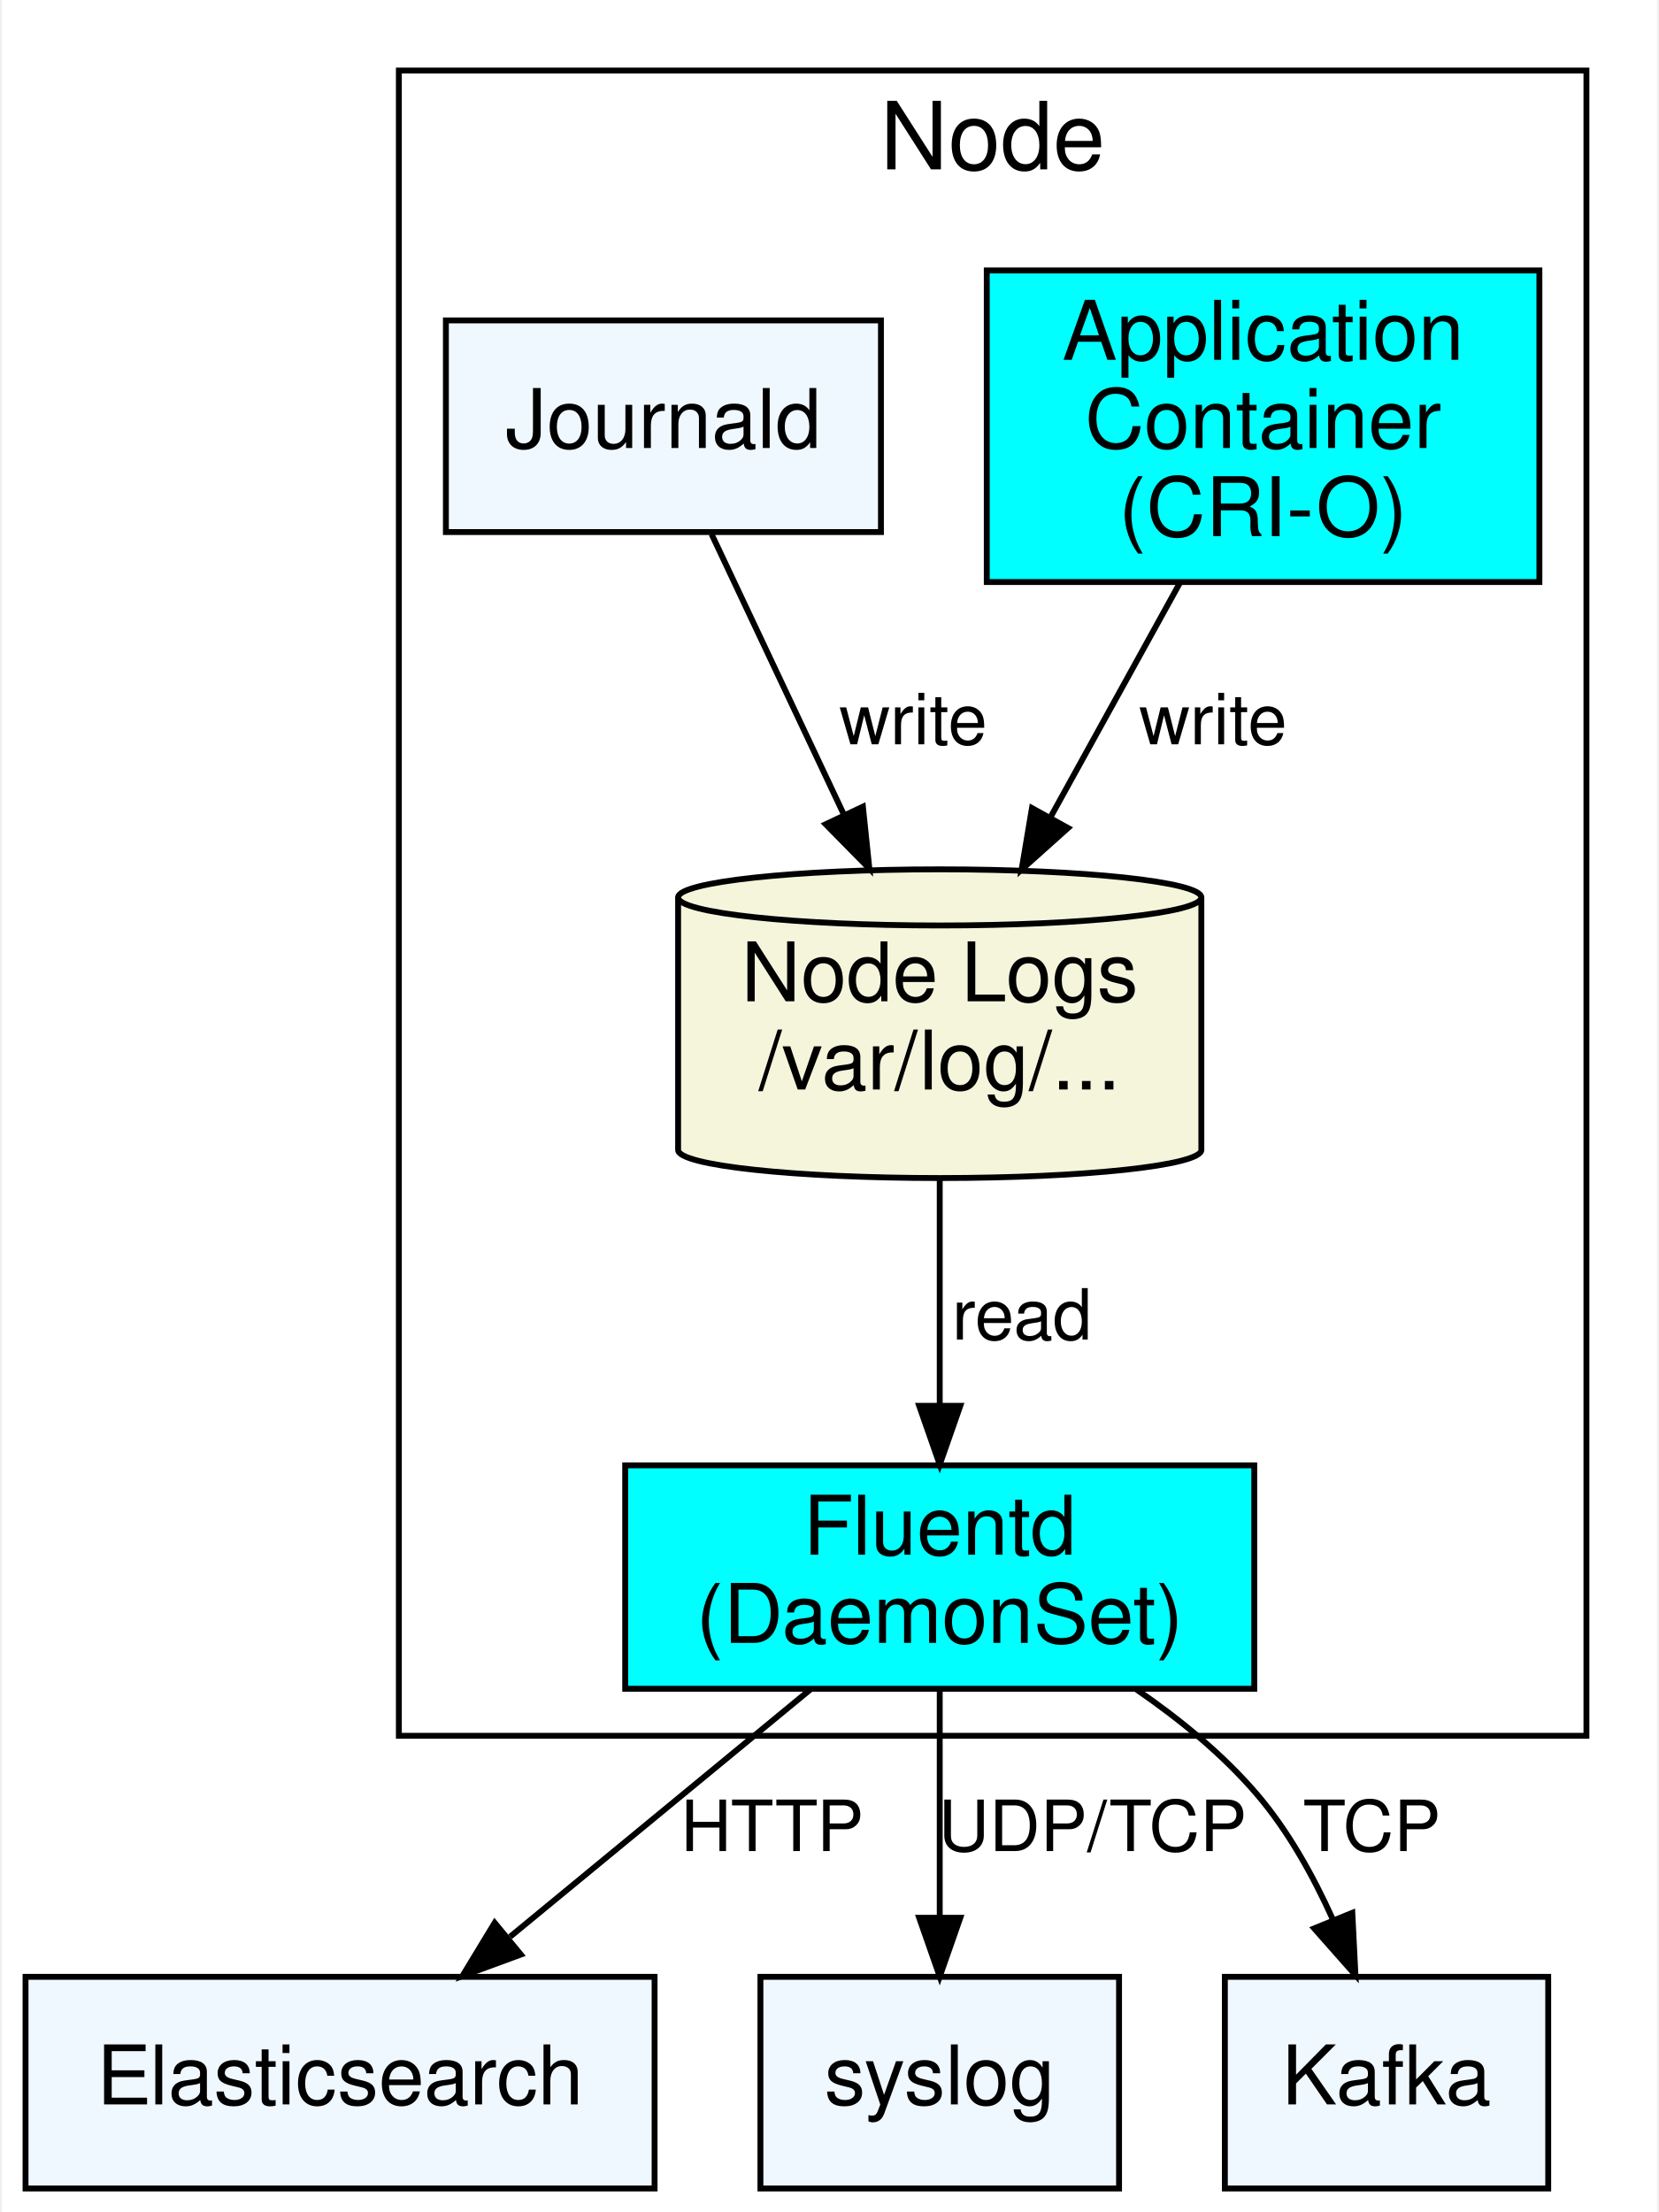
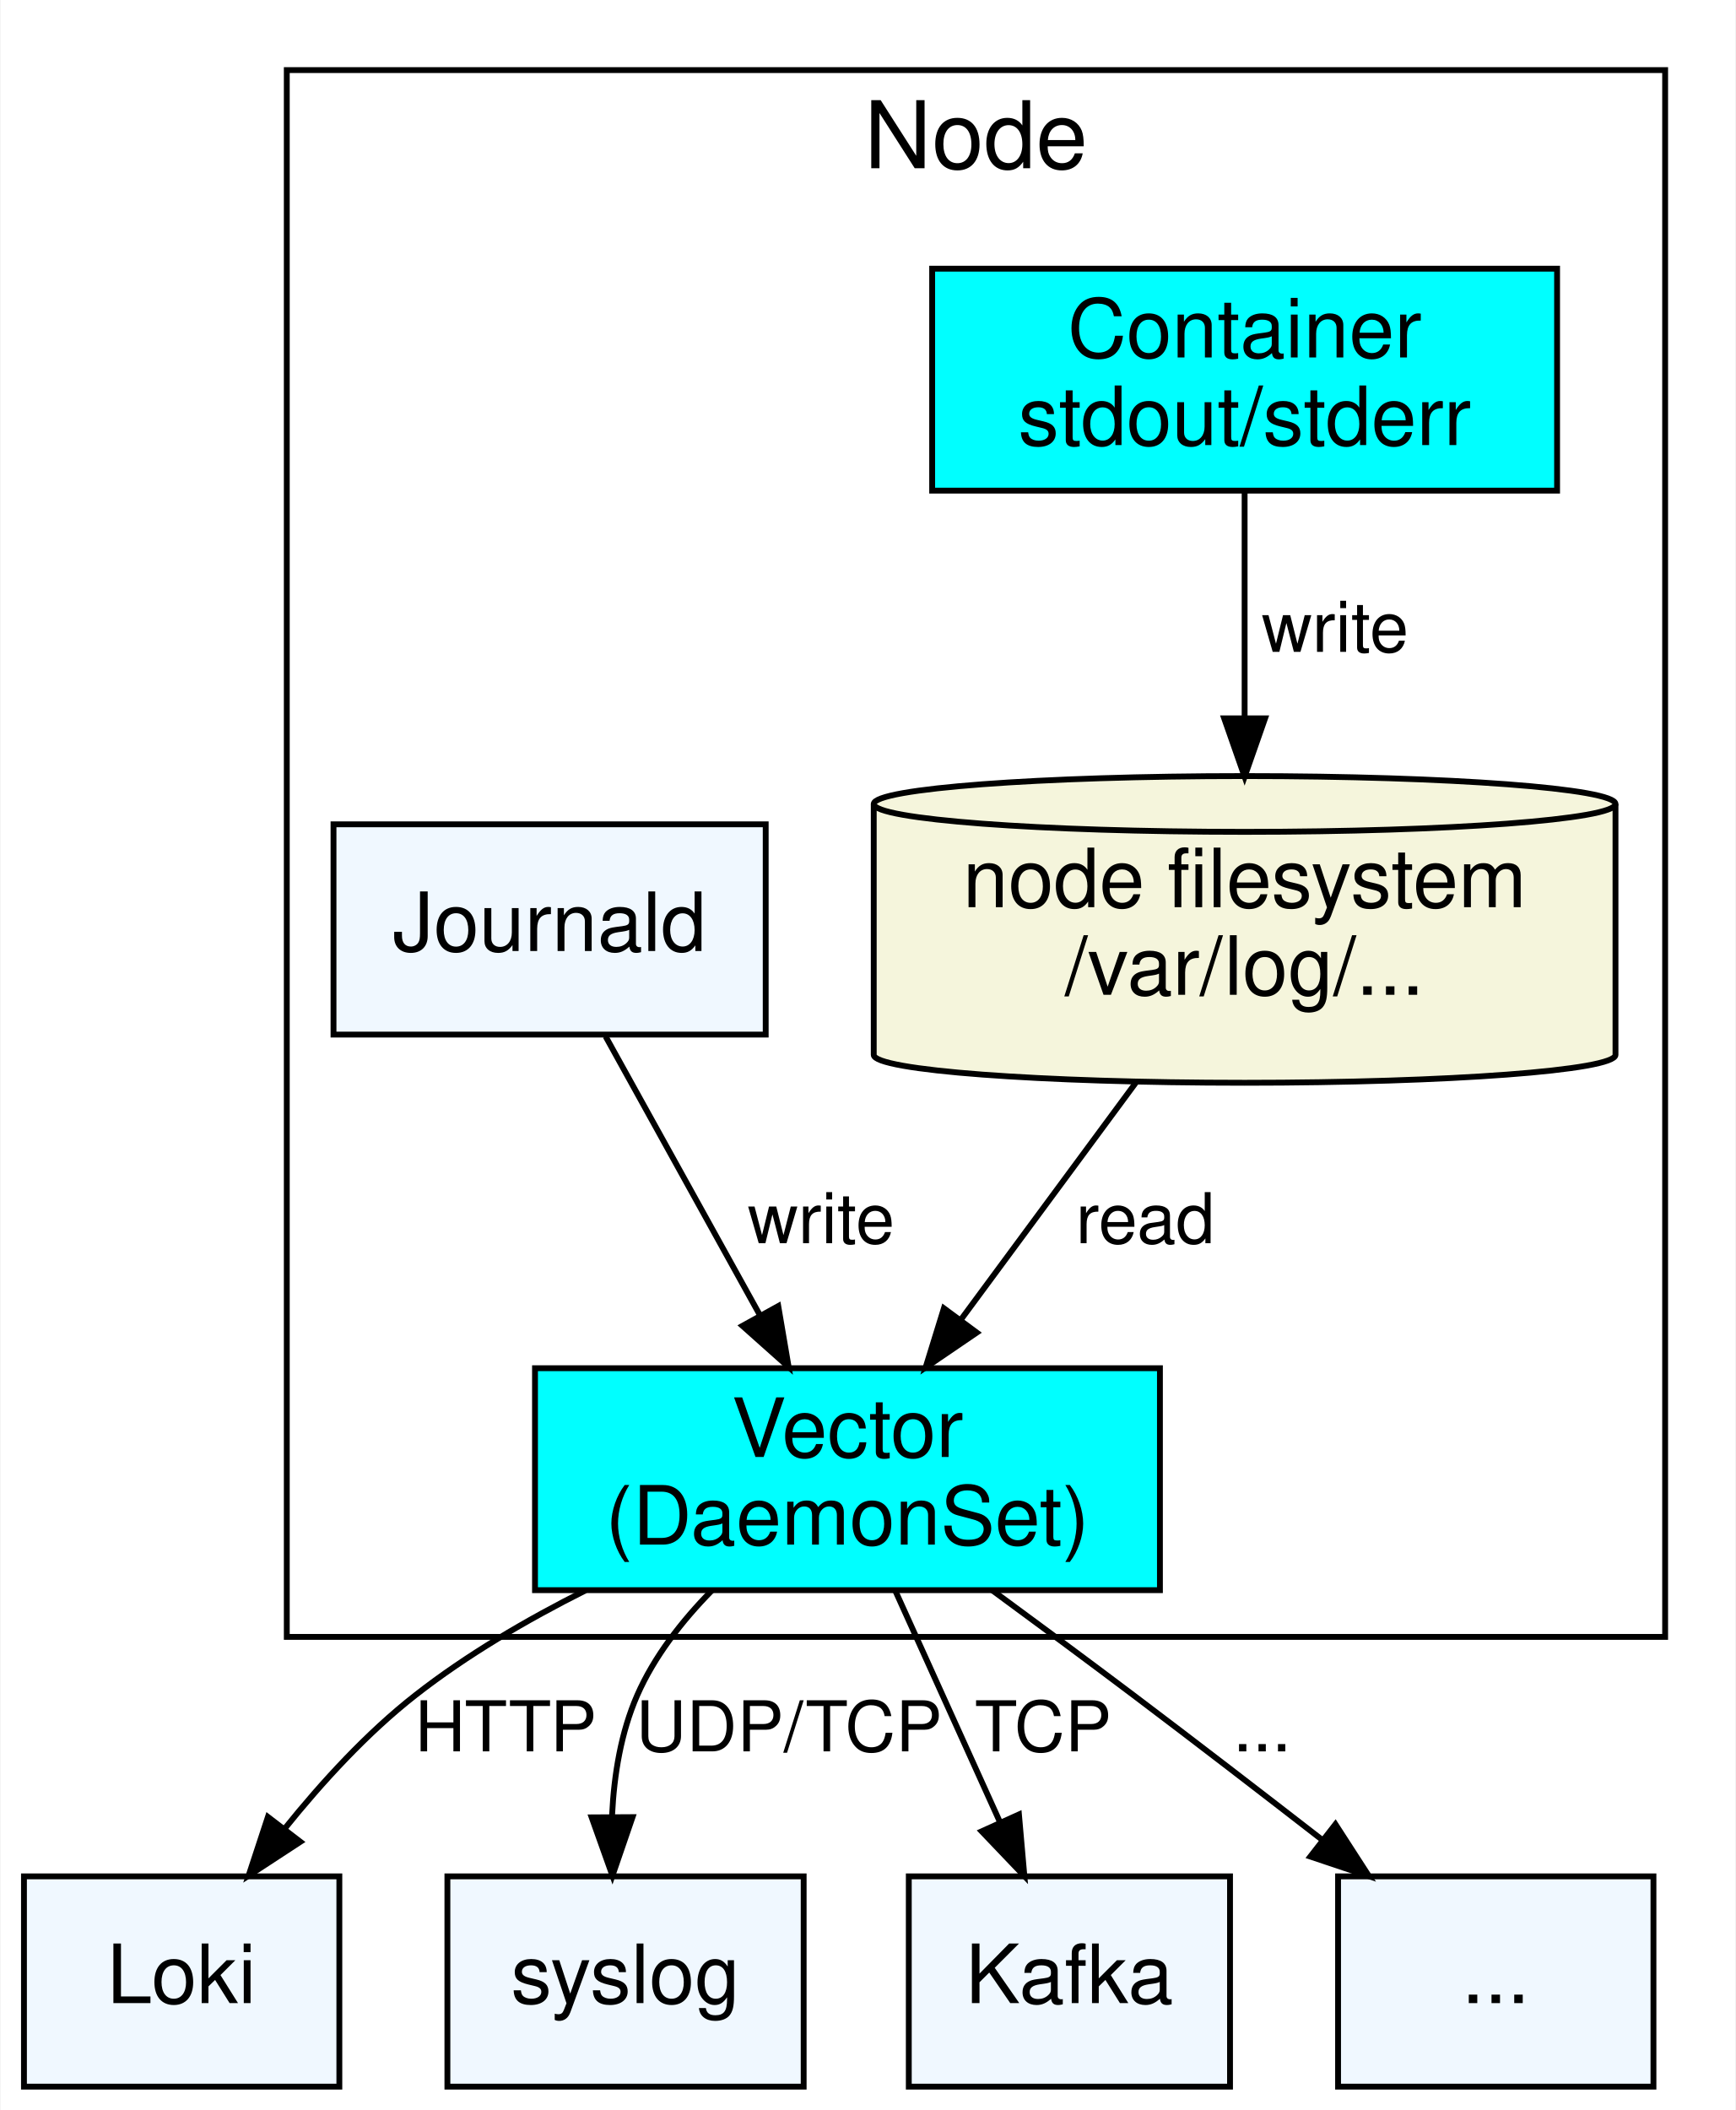
- <svg xmlns="http://www.w3.org/2000/svg" width="282pt" height="376pt" viewBox="0.00 0.00 281.50 376.25">
-   <g id="graph0" class="graph" transform="scale(1 1) rotate(0) translate(4 372.25)">
-     <polygon fill="white" stroke="transparent" points="-4,4 -4,-372.25 277.5,-372.25 277.5,4 -4,4" />
+ <svg xmlns="http://www.w3.org/2000/svg" width="297pt" height="361pt" viewBox="0.00 0.00 297.00 361.25">
+   <g id="graph0" class="graph" transform="scale(1 1) rotate(0) translate(4 357.25)">
+     <polygon fill="white" stroke="transparent" points="-4,4 -4,-357.25 293,-357.25 293,4 -4,4" />
    <g id="clust1" class="cluster">
-       <polygon fill="none" stroke="black" points="63.5,-77 63.5,-360.25 265.5,-360.25 265.5,-77 63.5,-77" />
-       <text text-anchor="middle" x="164.5" y="-343.45" font-family="Helvetica,sans-Serif" font-size="16.00">Node</text>
+       <polygon fill="none" stroke="black" points="45,-77 45,-345.25 281,-345.25 281,-77 45,-77" />
+       <text text-anchor="middle" x="163" y="-328.45" font-family="Helvetica,sans-Serif" font-size="16.00">Node</text>
    </g>
    <g id="node1" class="node">
-       <path fill="beige" stroke="black" d="M200,-219.6C200,-222.24 180.05,-224.38 155.5,-224.38 130.95,-224.38 111,-222.24 111,-219.6 111,-219.6 111,-176.65 111,-176.65 111,-174.01 130.95,-171.87 155.5,-171.87 180.05,-171.87 200,-174.01 200,-176.65 200,-176.65 200,-219.6 200,-219.6" />
-       <path fill="none" stroke="black" d="M200,-219.6C200,-216.97 180.05,-214.83 155.5,-214.83 130.95,-214.83 111,-216.97 111,-219.6" />
-       <text text-anchor="middle" x="155.5" y="-201.93" font-family="Helvetica,sans-Serif" font-size="14.00">Node Logs</text>
-       <text text-anchor="middle" x="155.5" y="-186.93" font-family="Helvetica,sans-Serif" font-size="14.00">/var/log/...</text>
+       <path fill="beige" stroke="black" d="M272.5,-219.6C272.5,-222.24 244.04,-224.38 209,-224.38 173.96,-224.38 145.5,-222.24 145.5,-219.6 145.5,-219.6 145.5,-176.65 145.5,-176.65 145.5,-174.01 173.96,-171.87 209,-171.87 244.04,-171.87 272.5,-174.01 272.5,-176.65 272.5,-176.65 272.5,-219.6 272.5,-219.6" />
+       <path fill="none" stroke="black" d="M272.5,-219.6C272.5,-216.97 244.04,-214.83 209,-214.83 173.96,-214.83 145.5,-216.97 145.5,-219.6" />
+       <text text-anchor="middle" x="209" y="-201.93" font-family="Helvetica,sans-Serif" font-size="14.00">node filesystem</text>
+       <text text-anchor="middle" x="209" y="-186.93" font-family="Helvetica,sans-Serif" font-size="14.00">/var/log/...</text>
    </g>
    <g id="node4" class="node">
-       <polygon fill="cyan" stroke="black" points="209,-123 102,-123 102,-85 209,-85 209,-123" />
-       <text text-anchor="middle" x="155.5" y="-107.8" font-family="Helvetica,sans-Serif" font-size="14.00">Fluentd</text>
-       <text text-anchor="middle" x="155.5" y="-92.8" font-family="Helvetica,sans-Serif" font-size="14.00">(DaemonSet)</text>
+       <polygon fill="cyan" stroke="black" points="194.5,-123 87.5,-123 87.5,-85 194.5,-85 194.5,-123" />
+       <text text-anchor="middle" x="141" y="-107.8" font-family="Helvetica,sans-Serif" font-size="14.00">Vector</text>
+       <text text-anchor="middle" x="141" y="-92.8" font-family="Helvetica,sans-Serif" font-size="14.00">(DaemonSet)</text>
    </g>
    <g id="edge3" class="edge">
-       <path fill="none" stroke="black" d="M155.5,-171.95C155.5,-160 155.5,-145.67 155.5,-133.34" />
-       <polygon fill="black" stroke="black" points="159,-133.13 155.5,-123.13 152,-133.13 159,-133.13" />
-       <text text-anchor="middle" x="169.5" y="-144.4" font-family="Helvetica,sans-Serif" font-size="12.00">read</text>
+       <path fill="none" stroke="black" d="M190.42,-171.95C181.15,-159.4 169.95,-144.22 160.55,-131.49" />
+       <polygon fill="black" stroke="black" points="163.14,-129.1 154.38,-123.13 157.51,-133.26 163.14,-129.1" />
+       <text text-anchor="middle" x="192" y="-144.4" font-family="Helvetica,sans-Serif" font-size="12.00">read</text>
    </g>
    <g id="node2" class="node">
-       <polygon fill="cyan" stroke="black" points="257.5,-326.25 163.5,-326.25 163.5,-273.25 257.5,-273.25 257.5,-326.25" />
-       <text text-anchor="middle" x="210.5" y="-311.05" font-family="Helvetica,sans-Serif" font-size="14.00">Application</text>
-       <text text-anchor="middle" x="210.5" y="-296.05" font-family="Helvetica,sans-Serif" font-size="14.00">Container</text>
-       <text text-anchor="middle" x="210.5" y="-281.05" font-family="Helvetica,sans-Serif" font-size="14.00">(CRI-O)</text>
+       <polygon fill="cyan" stroke="black" points="262.5,-311.25 155.5,-311.25 155.5,-273.25 262.5,-273.25 262.5,-311.25" />
+       <text text-anchor="middle" x="209" y="-296.05" font-family="Helvetica,sans-Serif" font-size="14.00">Container</text>
+       <text text-anchor="middle" x="209" y="-281.05" font-family="Helvetica,sans-Serif" font-size="14.00">stdout/stderr</text>
    </g>
    <g id="edge1" class="edge">
-       <path fill="none" stroke="black" d="M196.34,-273.09C189.68,-261.03 181.64,-246.48 174.47,-233.48" />
-       <polygon fill="black" stroke="black" points="177.32,-231.41 169.43,-224.35 171.19,-234.8 177.32,-231.41" />
-       <text text-anchor="middle" x="202" y="-245.65" font-family="Helvetica,sans-Serif" font-size="12.00">write</text>
+       <path fill="none" stroke="black" d="M209,-273.05C209,-262.04 209,-247.64 209,-234.47" />
+       <polygon fill="black" stroke="black" points="212.5,-234.26 209,-224.26 205.5,-234.26 212.5,-234.26" />
+       <text text-anchor="middle" x="224.5" y="-245.65" font-family="Helvetica,sans-Serif" font-size="12.00">write</text>
    </g>
    <g id="node3" class="node">
-       <polygon fill="aliceblue" stroke="black" points="145.5,-317.75 71.5,-317.75 71.5,-281.75 145.5,-281.75 145.5,-317.75" />
-       <text text-anchor="middle" x="108.5" y="-296.05" font-family="Helvetica,sans-Serif" font-size="14.00">Journald</text>
+       <polygon fill="aliceblue" stroke="black" points="127,-216.12 53,-216.12 53,-180.12 127,-180.12 127,-216.12" />
+       <text text-anchor="middle" x="90" y="-194.43" font-family="Helvetica,sans-Serif" font-size="14.00">Journald</text>
    </g>
    <g id="edge2" class="edge">
-       <path fill="none" stroke="black" d="M116.69,-281.4C122.89,-268.25 131.61,-249.77 139.21,-233.66" />
-       <polygon fill="black" stroke="black" points="142.43,-235.04 143.53,-224.5 136.1,-232.05 142.43,-235.04" />
-       <text text-anchor="middle" x="151" y="-245.65" font-family="Helvetica,sans-Serif" font-size="12.00">write</text>
+       <path fill="none" stroke="black" d="M99.59,-179.8C107,-166.42 117.39,-147.65 125.91,-132.26" />
+       <polygon fill="black" stroke="black" points="129.15,-133.64 130.93,-123.2 123.02,-130.25 129.15,-133.64" />
+       <text text-anchor="middle" x="136.5" y="-144.4" font-family="Helvetica,sans-Serif" font-size="12.00">write</text>
    </g>
    <g id="node5" class="node">
-       <polygon fill="aliceblue" stroke="black" points="107,-36 0,-36 0,0 107,0 107,-36" />
-       <text text-anchor="middle" x="53.5" y="-14.3" font-family="Helvetica,sans-Serif" font-size="14.00">Elasticsearch</text>
+       <polygon fill="aliceblue" stroke="black" points="54,-36 0,-36 0,0 54,0 54,-36" />
+       <text text-anchor="middle" x="27" y="-14.3" font-family="Helvetica,sans-Serif" font-size="14.00">Loki</text>
    </g>
    <g id="edge4" class="edge">
-       <path fill="none" stroke="black" d="M133.62,-84.98C118.66,-72.66 98.69,-56.21 82.42,-42.82" />
-       <polygon fill="black" stroke="black" points="84.25,-39.79 74.3,-36.13 79.8,-45.19 84.25,-39.79" />
-       <text text-anchor="middle" x="127" y="-57.4" font-family="Helvetica,sans-Serif" font-size="12.00">HTTP</text>
+       <path fill="none" stroke="black" d="M96.15,-84.96C86.07,-79.9 75.77,-73.87 67,-67 58.76,-60.55 51.05,-52.14 44.64,-44.17" />
+       <polygon fill="black" stroke="black" points="47.33,-41.92 38.46,-36.12 41.77,-46.18 47.33,-41.92" />
+       <text text-anchor="middle" x="82.5" y="-57.4" font-family="Helvetica,sans-Serif" font-size="12.00">HTTP</text>
    </g>
    <g id="node6" class="node">
-       <polygon fill="aliceblue" stroke="black" points="186,-36 125,-36 125,0 186,0 186,-36" />
-       <text text-anchor="middle" x="155.5" y="-14.3" font-family="Helvetica,sans-Serif" font-size="14.00">syslog</text>
+       <polygon fill="aliceblue" stroke="black" points="133.5,-36 72.5,-36 72.5,0 133.5,0 133.5,-36" />
+       <text text-anchor="middle" x="103" y="-14.3" font-family="Helvetica,sans-Serif" font-size="14.00">syslog</text>
    </g>
    <g id="edge5" class="edge">
-       <path fill="none" stroke="black" d="M155.5,-84.77C155.5,-73.46 155.5,-58.73 155.5,-46.07" />
-       <polygon fill="black" stroke="black" points="159,-46.05 155.5,-36.05 152,-46.05 159,-46.05" />
-       <text text-anchor="middle" x="181.5" y="-57.4" font-family="Helvetica,sans-Serif" font-size="12.00">UDP/TCP</text>
+       <path fill="none" stroke="black" d="M117.75,-84.91C112.65,-79.72 107.91,-73.64 105,-67 102.23,-60.68 101.04,-53.44 100.7,-46.53" />
+       <polygon fill="black" stroke="black" points="104.2,-46.14 100.76,-36.12 97.2,-46.1 104.2,-46.14" />
+       <text text-anchor="middle" x="131" y="-57.4" font-family="Helvetica,sans-Serif" font-size="12.00">UDP/TCP</text>
    </g>
    <g id="node7" class="node">
-       <polygon fill="aliceblue" stroke="black" points="259,-36 204,-36 204,0 259,0 259,-36" />
-       <text text-anchor="middle" x="231.5" y="-14.3" font-family="Helvetica,sans-Serif" font-size="14.00">Kafka</text>
+       <polygon fill="aliceblue" stroke="black" points="206.5,-36 151.5,-36 151.5,0 206.5,0 206.5,-36" />
+       <text text-anchor="middle" x="179" y="-14.3" font-family="Helvetica,sans-Serif" font-size="14.00">Kafka</text>
    </g>
    <g id="edge6" class="edge">
-       <path fill="none" stroke="black" d="M188.96,-84.88C196.37,-79.79 203.72,-73.77 209.5,-67 214.74,-60.86 218.97,-53.27 222.28,-45.95" />
-       <polygon fill="black" stroke="black" points="225.68,-46.89 226.21,-36.3 219.19,-44.24 225.68,-46.89" />
-       <text text-anchor="middle" x="229" y="-57.4" font-family="Helvetica,sans-Serif" font-size="12.00">TCP</text>
+       <path fill="none" stroke="black" d="M149.25,-84.77C154.46,-73.24 161.3,-58.14 167.1,-45.31" />
+       <polygon fill="black" stroke="black" points="170.36,-46.6 171.29,-36.05 163.98,-43.71 170.36,-46.6" />
+       <text text-anchor="middle" x="174.5" y="-57.4" font-family="Helvetica,sans-Serif" font-size="12.00">TCP</text>
+     </g>
+     <g id="node8" class="node">
+       <polygon fill="aliceblue" stroke="black" points="279,-36 225,-36 225,0 279,0 279,-36" />
+       <text text-anchor="middle" x="252" y="-14.3" font-family="Helvetica,sans-Serif" font-size="14.00">...</text>
+     </g>
+     <g id="edge7" class="edge">
+       <path fill="none" stroke="black" d="M165.77,-84.99C173.55,-79.28 182.16,-72.91 190,-67 200.53,-59.06 211.97,-50.25 222.12,-42.38" />
+       <polygon fill="black" stroke="black" points="224.55,-44.92 230.3,-36.02 220.25,-39.39 224.55,-44.92" />
+       <text text-anchor="middle" x="212" y="-57.4" font-family="Helvetica,sans-Serif" font-size="12.00">...</text>
    </g>
  </g>
</svg>
